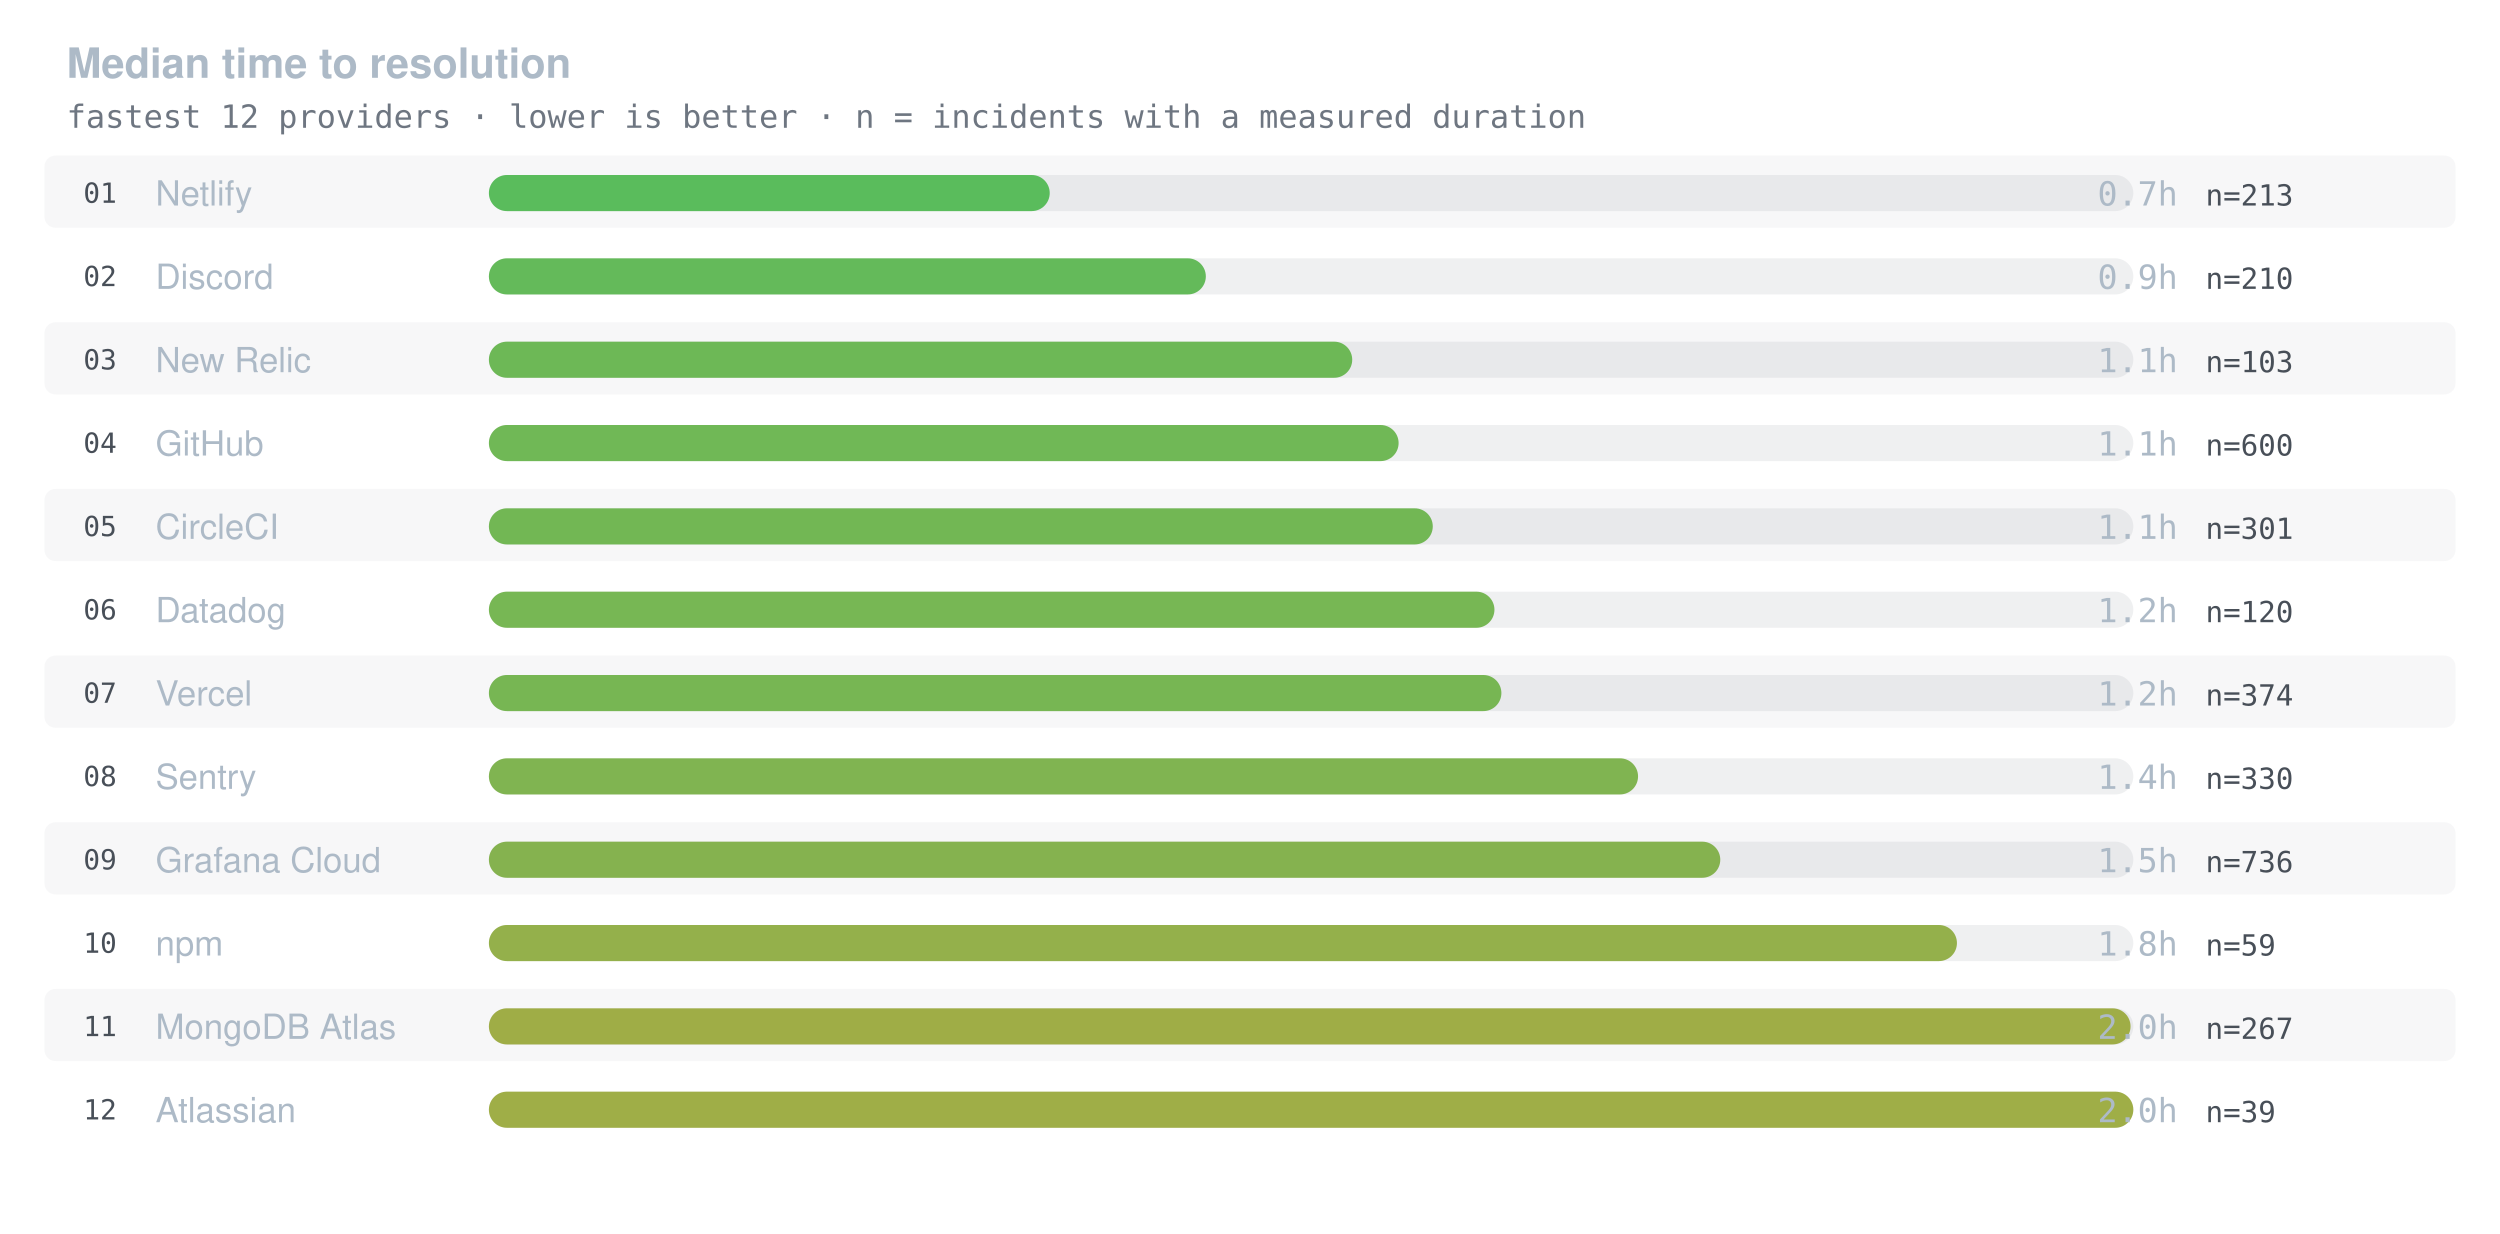
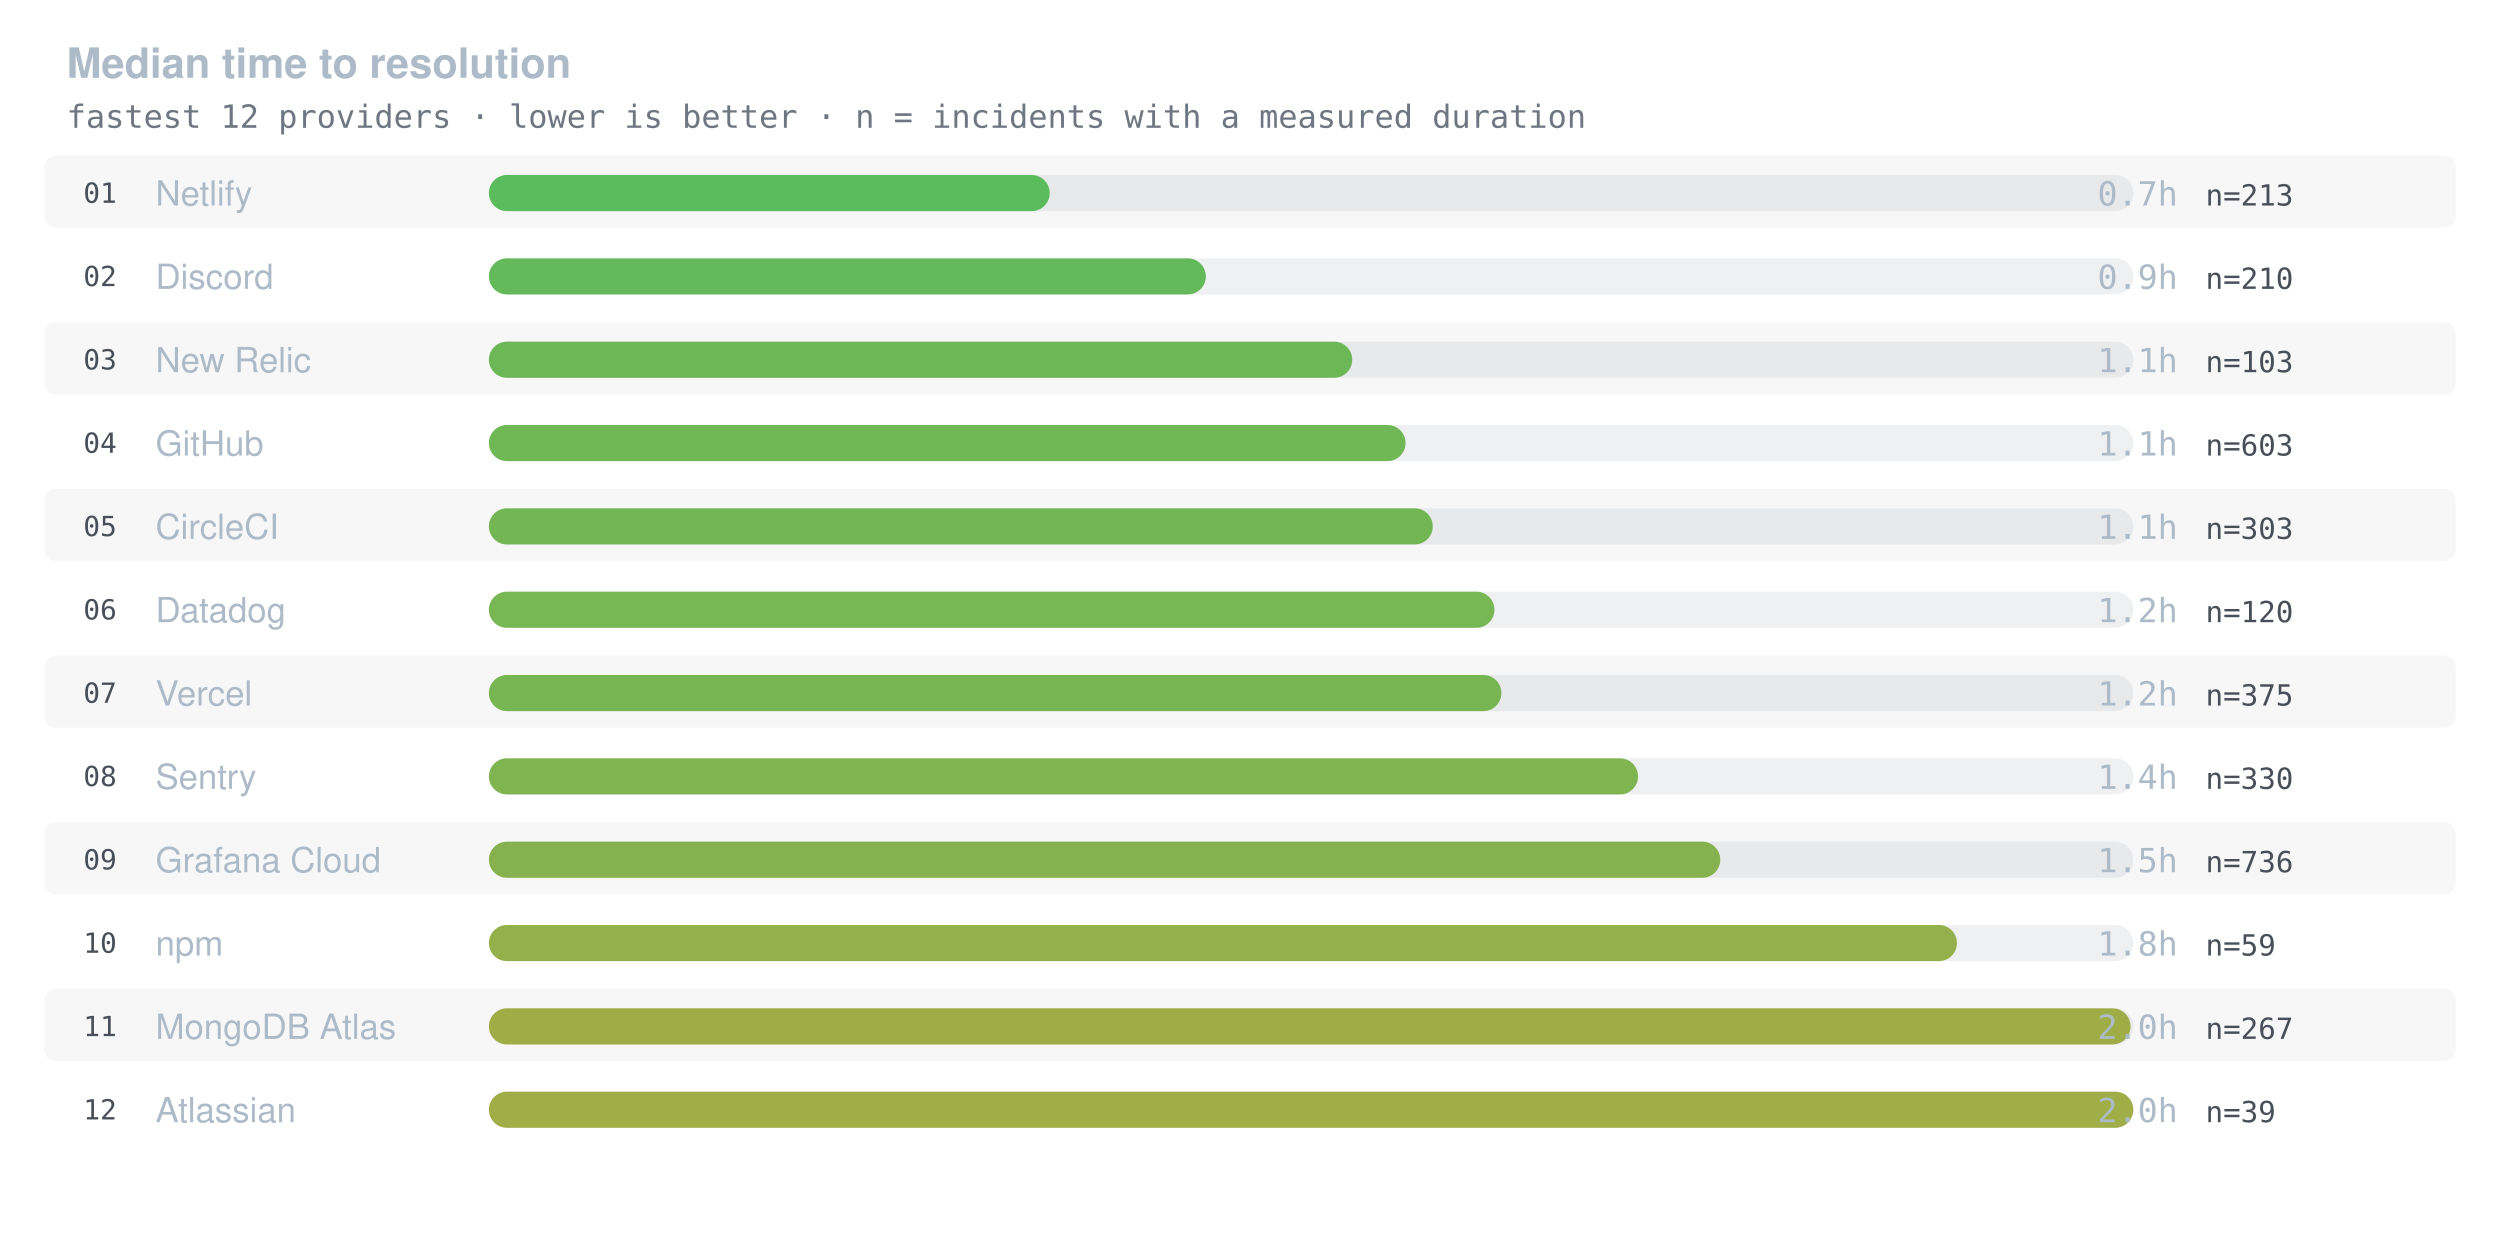
<svg xmlns="http://www.w3.org/2000/svg" viewBox="0 0 900 444" width="900" height="444" role="img">
  <text x="24" y="28" fill="#adbac7" font-size="15" font-family="-apple-system,BlinkMacSystemFont,Segoe UI,Helvetica,Arial,sans-serif" font-weight="600">Median time to resolution</text>
  <text x="24" y="46" fill="#6e7681" font-size="11.5" font-family="ui-monospace,SFMono-Regular,Menlo,Consolas,monospace">fastest 12 providers · lower is better · n = incidents with a measured duration</text>
  <rect x="16" y="56" width="868" height="26" rx="4" fill="#6e7681" opacity="0.055" />
  <text x="30" y="73" fill="#484f58" font-size="10" font-family="ui-monospace,SFMono-Regular,Menlo,Consolas,monospace">01</text>
  <text x="56" y="74" fill="#adbac7" font-size="12.5" font-family="-apple-system,BlinkMacSystemFont,Segoe UI,Helvetica,Arial,sans-serif">Netlify</text>
  <rect x="176" y="63" width="592" height="13" rx="6.5" fill="#6e7681" opacity="0.11" />
  <rect x="176" y="63" width="201.9" height="13" rx="6.5" fill="#4ab74d" opacity="0.9" />
  <text x="784" y="74" fill="#adbac7" font-size="12" font-family="ui-monospace,SFMono-Regular,Menlo,Consolas,monospace" text-anchor="end">0.7h</text>
  <text x="794" y="74" fill="#484f58" font-size="10.5" font-family="ui-monospace,SFMono-Regular,Menlo,Consolas,monospace">n=213</text>
  <text x="30" y="103" fill="#484f58" font-size="10" font-family="ui-monospace,SFMono-Regular,Menlo,Consolas,monospace">02</text>
  <text x="56" y="104" fill="#adbac7" font-size="12.5" font-family="-apple-system,BlinkMacSystemFont,Segoe UI,Helvetica,Arial,sans-serif">Discord</text>
  <rect x="176" y="93" width="592" height="13" rx="6.5" fill="#6e7681" opacity="0.11" />
  <rect x="176" y="93" width="258.1" height="13" rx="6.5" fill="#55b449" opacity="0.9" />
  <text x="784" y="104" fill="#adbac7" font-size="12" font-family="ui-monospace,SFMono-Regular,Menlo,Consolas,monospace" text-anchor="end">0.9h</text>
  <text x="794" y="104" fill="#484f58" font-size="10.5" font-family="ui-monospace,SFMono-Regular,Menlo,Consolas,monospace">n=210</text>
  <rect x="16" y="116" width="868" height="26" rx="4" fill="#6e7681" opacity="0.055" />
  <text x="30" y="133" fill="#484f58" font-size="10" font-family="ui-monospace,SFMono-Regular,Menlo,Consolas,monospace">03</text>
  <text x="56" y="134" fill="#adbac7" font-size="12.5" font-family="-apple-system,BlinkMacSystemFont,Segoe UI,Helvetica,Arial,sans-serif">New Relic</text>
  <rect x="176" y="123" width="592" height="13" rx="6.5" fill="#6e7681" opacity="0.11" />
  <rect x="176" y="123" width="310.8" height="13" rx="6.5" fill="#5fb246" opacity="0.9" />
  <text x="784" y="134" fill="#adbac7" font-size="12" font-family="ui-monospace,SFMono-Regular,Menlo,Consolas,monospace" text-anchor="end">1.1h</text>
  <text x="794" y="134" fill="#484f58" font-size="10.5" font-family="ui-monospace,SFMono-Regular,Menlo,Consolas,monospace">n=103</text>
  <text x="30" y="163" fill="#484f58" font-size="10" font-family="ui-monospace,SFMono-Regular,Menlo,Consolas,monospace">04</text>
  <text x="56" y="164" fill="#adbac7" font-size="12.5" font-family="-apple-system,BlinkMacSystemFont,Segoe UI,Helvetica,Arial,sans-serif">GitHub</text>
  <rect x="176" y="153" width="592" height="13" rx="6.5" fill="#6e7681" opacity="0.11" />
-   <rect x="176" y="153" width="327.5" height="13" rx="6.5" fill="#63b145" opacity="0.9" />
+   <rect x="176" y="153" width="330.0" height="13" rx="6.5" fill="#63b145" opacity="0.9" />
  <text x="784" y="164" fill="#adbac7" font-size="12" font-family="ui-monospace,SFMono-Regular,Menlo,Consolas,monospace" text-anchor="end">1.1h</text>
-   <text x="794" y="164" fill="#484f58" font-size="10.5" font-family="ui-monospace,SFMono-Regular,Menlo,Consolas,monospace">n=600</text>
+   <text x="794" y="164" fill="#484f58" font-size="10.5" font-family="ui-monospace,SFMono-Regular,Menlo,Consolas,monospace">n=603</text>
  <rect x="16" y="176" width="868" height="26" rx="4" fill="#6e7681" opacity="0.055" />
  <text x="30" y="193" fill="#484f58" font-size="10" font-family="ui-monospace,SFMono-Regular,Menlo,Consolas,monospace">05</text>
  <text x="56" y="194" fill="#adbac7" font-size="12.5" font-family="-apple-system,BlinkMacSystemFont,Segoe UI,Helvetica,Arial,sans-serif">CircleCI</text>
  <rect x="176" y="183" width="592" height="13" rx="6.5" fill="#6e7681" opacity="0.11" />
  <rect x="176" y="183" width="339.8" height="13" rx="6.5" fill="#65b144" opacity="0.9" />
  <text x="784" y="194" fill="#adbac7" font-size="12" font-family="ui-monospace,SFMono-Regular,Menlo,Consolas,monospace" text-anchor="end">1.1h</text>
-   <text x="794" y="194" fill="#484f58" font-size="10.5" font-family="ui-monospace,SFMono-Regular,Menlo,Consolas,monospace">n=301</text>
+   <text x="794" y="194" fill="#484f58" font-size="10.5" font-family="ui-monospace,SFMono-Regular,Menlo,Consolas,monospace">n=303</text>
  <text x="30" y="223" fill="#484f58" font-size="10" font-family="ui-monospace,SFMono-Regular,Menlo,Consolas,monospace">06</text>
  <text x="56" y="224" fill="#adbac7" font-size="12.5" font-family="-apple-system,BlinkMacSystemFont,Segoe UI,Helvetica,Arial,sans-serif">Datadog</text>
  <rect x="176" y="213" width="592" height="13" rx="6.5" fill="#6e7681" opacity="0.11" />
  <rect x="176" y="213" width="362.0" height="13" rx="6.5" fill="#6ab043" opacity="0.9" />
  <text x="784" y="224" fill="#adbac7" font-size="12" font-family="ui-monospace,SFMono-Regular,Menlo,Consolas,monospace" text-anchor="end">1.2h</text>
  <text x="794" y="224" fill="#484f58" font-size="10.5" font-family="ui-monospace,SFMono-Regular,Menlo,Consolas,monospace">n=120</text>
  <rect x="16" y="236" width="868" height="26" rx="4" fill="#6e7681" opacity="0.055" />
  <text x="30" y="253" fill="#484f58" font-size="10" font-family="ui-monospace,SFMono-Regular,Menlo,Consolas,monospace">07</text>
  <text x="56" y="254" fill="#adbac7" font-size="12.5" font-family="-apple-system,BlinkMacSystemFont,Segoe UI,Helvetica,Arial,sans-serif">Vercel</text>
  <rect x="176" y="243" width="592" height="13" rx="6.5" fill="#6e7681" opacity="0.11" />
  <rect x="176" y="243" width="364.5" height="13" rx="6.5" fill="#6ab043" opacity="0.9" />
  <text x="784" y="254" fill="#adbac7" font-size="12" font-family="ui-monospace,SFMono-Regular,Menlo,Consolas,monospace" text-anchor="end">1.2h</text>
-   <text x="794" y="254" fill="#484f58" font-size="10.5" font-family="ui-monospace,SFMono-Regular,Menlo,Consolas,monospace">n=374</text>
+   <text x="794" y="254" fill="#484f58" font-size="10.5" font-family="ui-monospace,SFMono-Regular,Menlo,Consolas,monospace">n=375</text>
  <text x="30" y="283" fill="#484f58" font-size="10" font-family="ui-monospace,SFMono-Regular,Menlo,Consolas,monospace">08</text>
  <text x="56" y="284" fill="#adbac7" font-size="12.5" font-family="-apple-system,BlinkMacSystemFont,Segoe UI,Helvetica,Arial,sans-serif">Sentry</text>
  <rect x="176" y="273" width="592" height="13" rx="6.5" fill="#6e7681" opacity="0.11" />
  <rect x="176" y="273" width="413.7" height="13" rx="6.5" fill="#74ad3f" opacity="0.9" />
  <text x="784" y="284" fill="#adbac7" font-size="12" font-family="ui-monospace,SFMono-Regular,Menlo,Consolas,monospace" text-anchor="end">1.4h</text>
  <text x="794" y="284" fill="#484f58" font-size="10.5" font-family="ui-monospace,SFMono-Regular,Menlo,Consolas,monospace">n=330</text>
  <rect x="16" y="296" width="868" height="26" rx="4" fill="#6e7681" opacity="0.055" />
  <text x="30" y="313" fill="#484f58" font-size="10" font-family="ui-monospace,SFMono-Regular,Menlo,Consolas,monospace">09</text>
  <text x="56" y="314" fill="#adbac7" font-size="12.5" font-family="-apple-system,BlinkMacSystemFont,Segoe UI,Helvetica,Arial,sans-serif">Grafana Cloud</text>
  <rect x="176" y="303" width="592" height="13" rx="6.5" fill="#6e7681" opacity="0.11" />
  <rect x="176" y="303" width="443.3" height="13" rx="6.5" fill="#7aac3e" opacity="0.9" />
  <text x="784" y="314" fill="#adbac7" font-size="12" font-family="ui-monospace,SFMono-Regular,Menlo,Consolas,monospace" text-anchor="end">1.5h</text>
  <text x="794" y="314" fill="#484f58" font-size="10.5" font-family="ui-monospace,SFMono-Regular,Menlo,Consolas,monospace">n=736</text>
  <text x="30" y="343" fill="#484f58" font-size="10" font-family="ui-monospace,SFMono-Regular,Menlo,Consolas,monospace">10</text>
  <text x="56" y="344" fill="#adbac7" font-size="12.5" font-family="-apple-system,BlinkMacSystemFont,Segoe UI,Helvetica,Arial,sans-serif">npm</text>
  <rect x="176" y="333" width="592" height="13" rx="6.5" fill="#6e7681" opacity="0.11" />
  <rect x="176" y="333" width="528.5" height="13" rx="6.5" fill="#8ba938" opacity="0.9" />
  <text x="784" y="344" fill="#adbac7" font-size="12" font-family="ui-monospace,SFMono-Regular,Menlo,Consolas,monospace" text-anchor="end">1.8h</text>
  <text x="794" y="344" fill="#484f58" font-size="10.5" font-family="ui-monospace,SFMono-Regular,Menlo,Consolas,monospace">n=59</text>
  <rect x="16" y="356" width="868" height="26" rx="4" fill="#6e7681" opacity="0.055" />
  <text x="30" y="373" fill="#484f58" font-size="10" font-family="ui-monospace,SFMono-Regular,Menlo,Consolas,monospace">11</text>
  <text x="56" y="374" fill="#adbac7" font-size="12.5" font-family="-apple-system,BlinkMacSystemFont,Segoe UI,Helvetica,Arial,sans-serif">MongoDB Atlas</text>
  <rect x="176" y="363" width="592" height="13" rx="6.5" fill="#6e7681" opacity="0.11" />
  <rect x="176" y="363" width="591.0" height="13" rx="6.5" fill="#97a634" opacity="0.9" />
  <text x="784" y="374" fill="#adbac7" font-size="12" font-family="ui-monospace,SFMono-Regular,Menlo,Consolas,monospace" text-anchor="end">2.0h</text>
  <text x="794" y="374" fill="#484f58" font-size="10.5" font-family="ui-monospace,SFMono-Regular,Menlo,Consolas,monospace">n=267</text>
  <text x="30" y="403" fill="#484f58" font-size="10" font-family="ui-monospace,SFMono-Regular,Menlo,Consolas,monospace">12</text>
  <text x="56" y="404" fill="#adbac7" font-size="12.5" font-family="-apple-system,BlinkMacSystemFont,Segoe UI,Helvetica,Arial,sans-serif">Atlassian</text>
  <rect x="176" y="393" width="592" height="13" rx="6.5" fill="#6e7681" opacity="0.11" />
  <rect x="176" y="393" width="592.0" height="13" rx="6.5" fill="#97a634" opacity="0.9" />
  <text x="784" y="404" fill="#adbac7" font-size="12" font-family="ui-monospace,SFMono-Regular,Menlo,Consolas,monospace" text-anchor="end">2.0h</text>
  <text x="794" y="404" fill="#484f58" font-size="10.5" font-family="ui-monospace,SFMono-Regular,Menlo,Consolas,monospace">n=39</text>
</svg>
